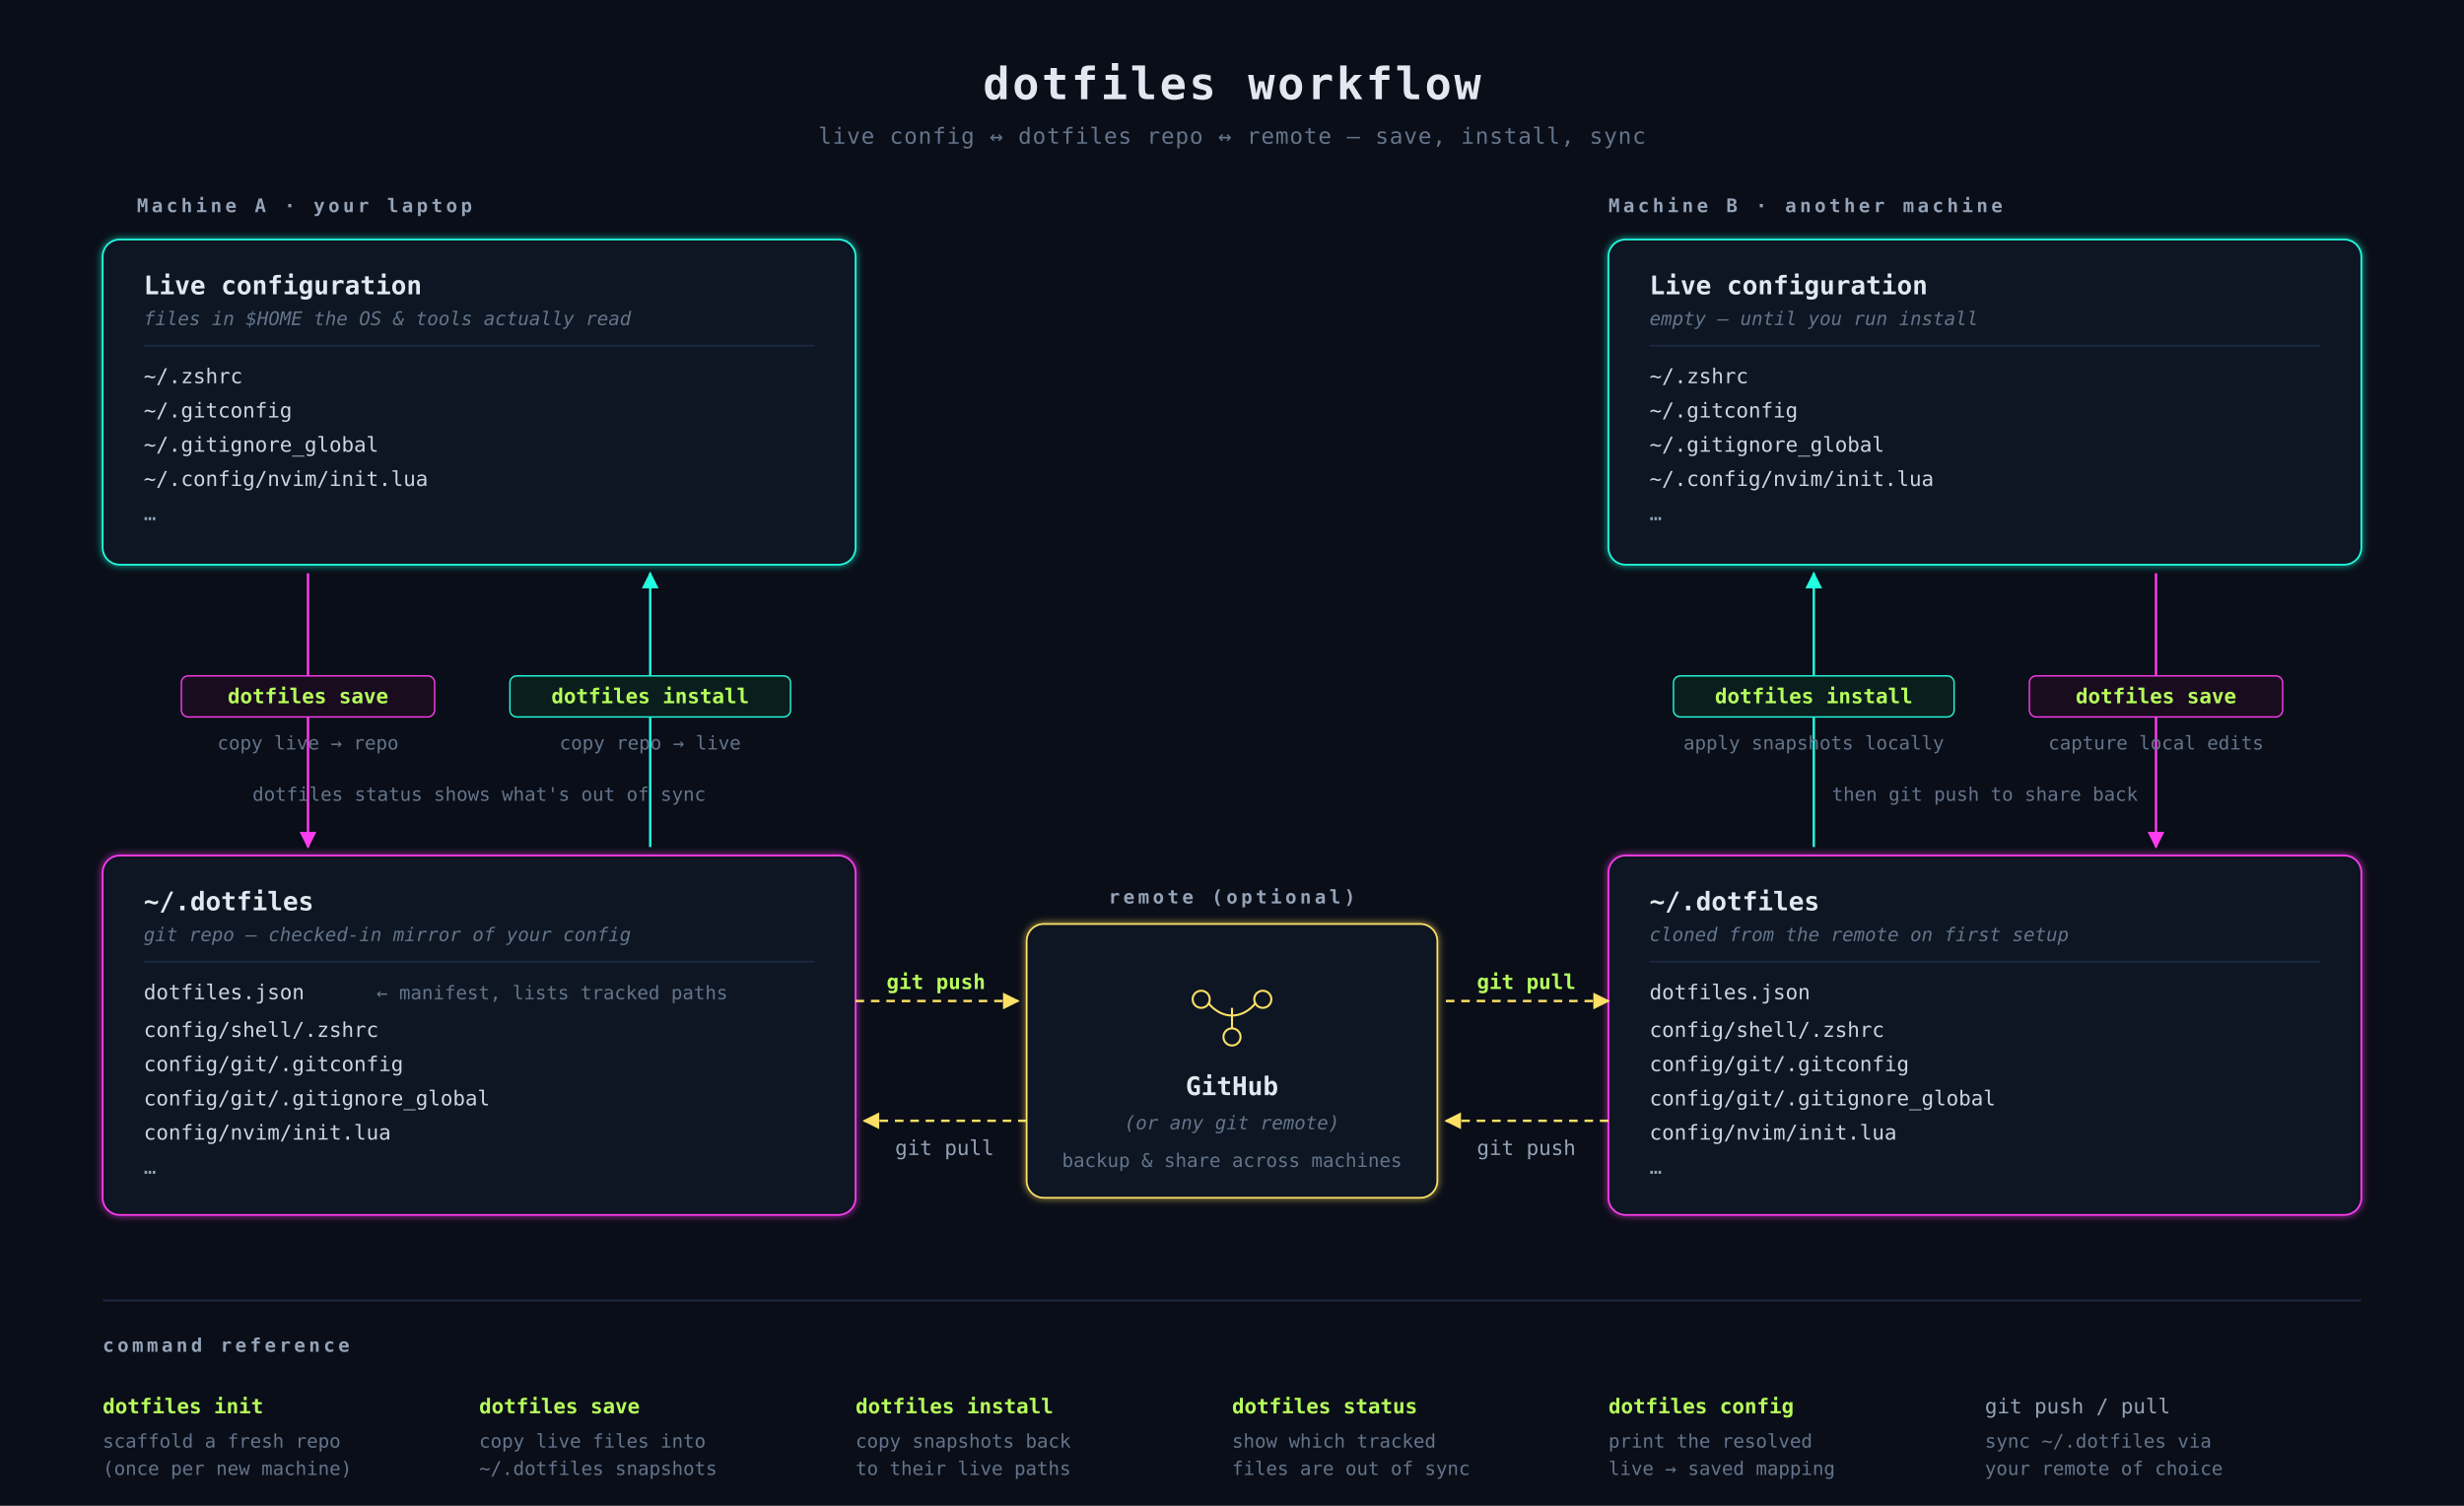
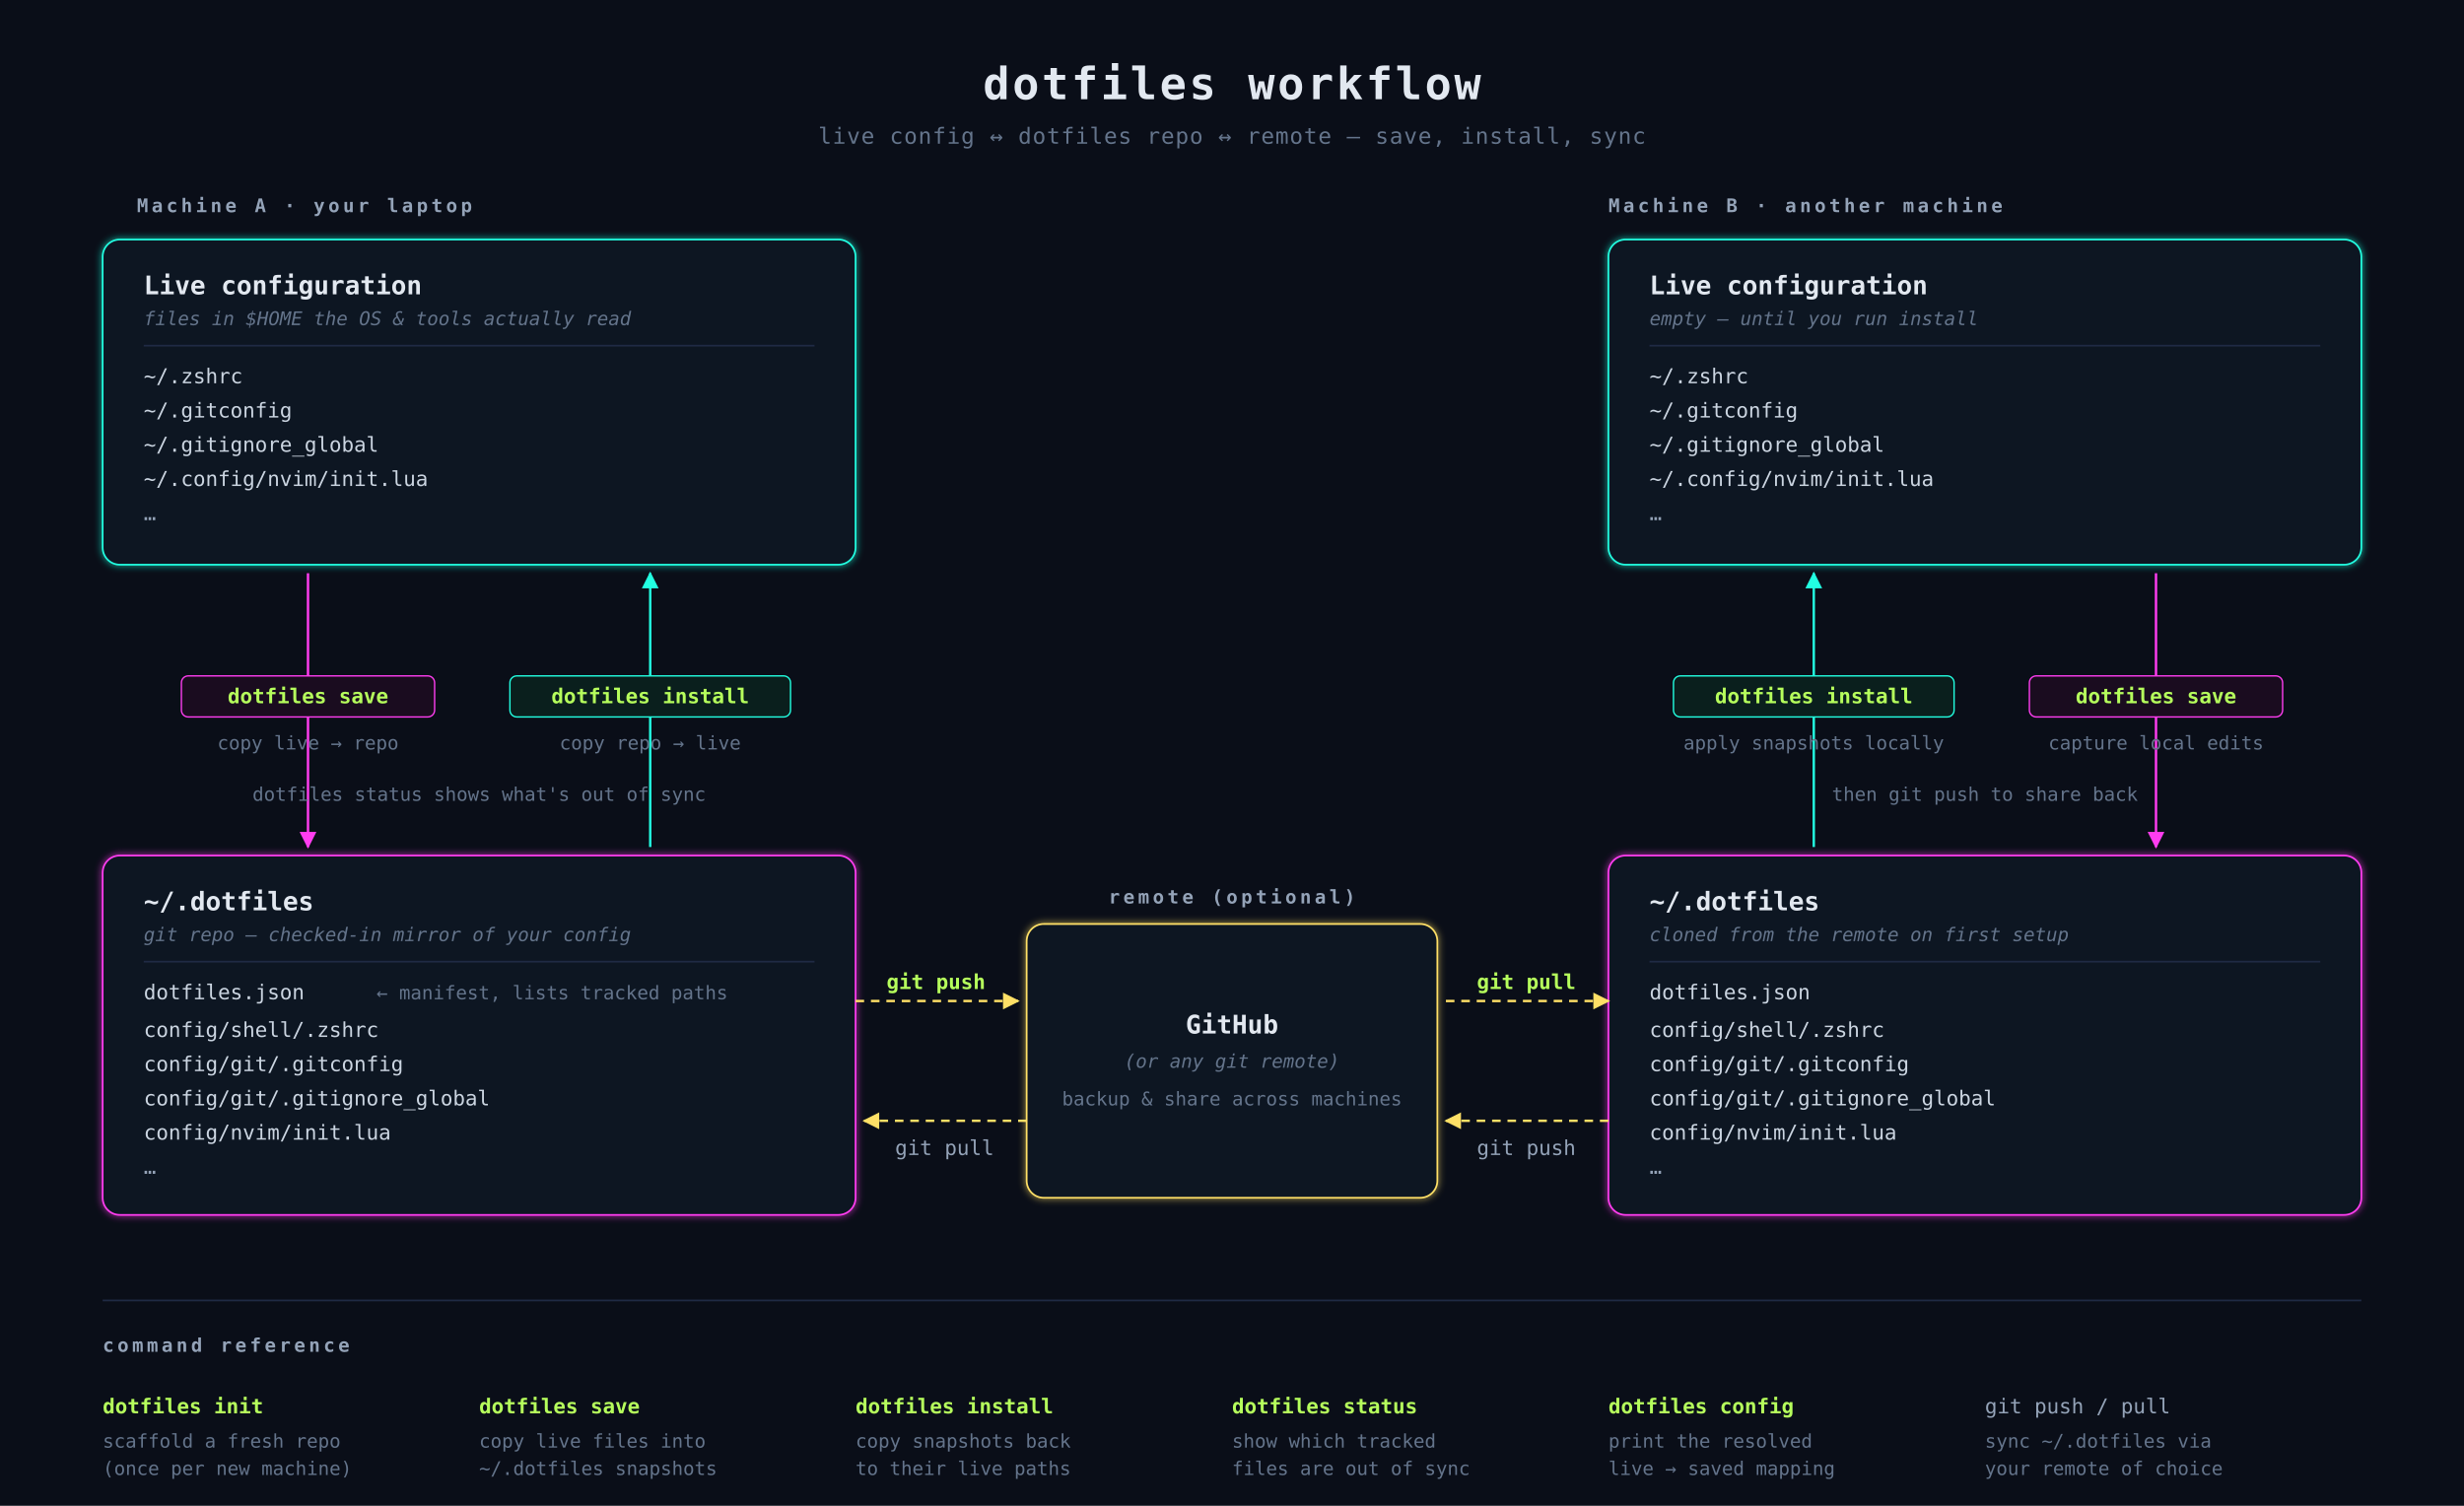
<svg xmlns="http://www.w3.org/2000/svg" viewBox="0 0 1440 880" font-family="ui-monospace, 'JetBrains Mono', 'SF Mono', Menlo, Consolas, monospace">
  <defs>
    <style>
      .bg            { fill: #0a0e18; }
      .frame         { fill: none; stroke-width: 1; }
      .frame-cyan    { stroke: #22ffe1; }
      .frame-pink    { stroke: #ff3df0; }
      .frame-yellow  { stroke: #ffe066; }
      .frame-dim     { stroke: #1f2a44; }
      .panel-fill    { fill: #0e1424; }

      .title         { fill: #e2e8f0; font-size: 26px; font-weight: 600; letter-spacing: 0.06em; }
      .subtitle      { fill: #64748b; font-size: 13px; letter-spacing: 0.04em; }
      .header        { fill: #94a3b8; font-size: 11px; font-weight: 600; letter-spacing: 0.18em; text-transform: uppercase; }
      .box-title     { fill: #e2e8f0; font-size: 15px; font-weight: 600; }
      .box-sub       { fill: #64748b; font-size: 11px; font-style: italic; }
      .item          { fill: #94a3b8; font-size: 12px; }
      .item-key      { fill: #cbd5e1; font-size: 12px; }
      .note          { fill: #64748b; font-size: 11px; }
      .arrow-label   { fill: #e2e8f0; font-size: 12px; font-weight: 500; }
      .cmd           { fill: #b6ff5c; font-size: 12px; font-weight: 600; }
      .cmd-mute      { fill: #94a3b8; font-size: 12px; }

      .line-cyan     { stroke: #22ffe1; stroke-width: 1.4; fill: none; }
      .line-pink     { stroke: #ff3df0; stroke-width: 1.4; fill: none; }
      .line-yellow   { stroke: #ffe066; stroke-width: 1.4; fill: none; stroke-dasharray: 5 4; }
      .line-mirror   { stroke: #475569; stroke-width: 1; fill: none; stroke-dasharray: 2 4; }
      .divider       { stroke: #1f2a44; stroke-width: 1; }
    </style>
    <filter id="soft-glow" x="-50%" y="-50%" width="200%" height="200%">
      <feGaussianBlur stdDeviation="2.2" result="b" />
      <feMerge>
        <feMergeNode in="b" />
        <feMergeNode in="SourceGraphic" />
      </feMerge>
    </filter>
    <marker id="arr-cyan" viewBox="0 0 10 10" refX="9" refY="5" markerWidth="7" markerHeight="7" orient="auto">
      <path d="M0,0 L10,5 L0,10 z" fill="#22ffe1" />
    </marker>
    <marker id="arr-pink" viewBox="0 0 10 10" refX="9" refY="5" markerWidth="7" markerHeight="7" orient="auto">
      <path d="M0,0 L10,5 L0,10 z" fill="#ff3df0" />
    </marker>
    <marker id="arr-yellow" viewBox="0 0 10 10" refX="9" refY="5" markerWidth="7" markerHeight="7" orient="auto">
      <path d="M0,0 L10,5 L0,10 z" fill="#ffe066" />
    </marker>
  </defs>
  <rect class="bg" width="1440" height="880" />
  <g>
    <text class="title" x="720" y="58" text-anchor="middle">dotfiles workflow</text>
    <text class="subtitle" x="720" y="84" text-anchor="middle">
      live config ↔ dotfiles repo ↔ remote — save, install, sync
    </text>
  </g>
  <g>
    <text class="header" x="80" y="124">Machine A · your laptop</text>
    <rect class="frame frame-cyan panel-fill" x="60" y="140" width="440" height="190" rx="10" filter="url(#soft-glow)" />
    <text class="box-title" x="84" y="172">Live configuration</text>
    <text class="box-sub" x="84" y="190">files in $HOME the OS &amp; tools actually read</text>
    <line class="divider" x1="84" y1="202" x2="476" y2="202" />
    <g>
      <text class="item-key" x="84" y="224">~/.zshrc</text>
      <text class="item-key" x="84" y="244">~/.gitconfig</text>
      <text class="item-key" x="84" y="264">~/.gitignore_global</text>
      <text class="item-key" x="84" y="284">~/.config/nvim/init.lua</text>
      <text class="item" x="84" y="304">…</text>
    </g>
    <rect class="frame frame-pink panel-fill" x="60" y="500" width="440" height="210" rx="10" filter="url(#soft-glow)" />
    <text class="box-title" x="84" y="532">~/.dotfiles</text>
    <text class="box-sub" x="84" y="550">git repo — checked-in mirror of your config</text>
    <line class="divider" x1="84" y1="562" x2="476" y2="562" />
    <g>
      <text class="item-key" x="84" y="584">dotfiles.json</text>
      <text class="note" x="220" y="584">← manifest, lists tracked paths</text>
      <text class="item-key" x="84" y="606">config/shell/.zshrc</text>
      <text class="item-key" x="84" y="626">config/git/.gitconfig</text>
      <text class="item-key" x="84" y="646">config/git/.gitignore_global</text>
      <text class="item-key" x="84" y="666">config/nvim/init.lua</text>
      <text class="item" x="84" y="686">…</text>
    </g>
    <line class="line-pink" x1="180" y1="335" x2="180" y2="495" marker-end="url(#arr-pink)" />
    <rect x="106" y="395" width="148" height="24" rx="4" fill="#1a0c1f" stroke="#ff3df0" stroke-width="0.8" />
    <text class="cmd" x="180" y="411" text-anchor="middle">dotfiles save</text>
    <text class="note" x="180" y="438" text-anchor="middle">copy live → repo</text>
    <line class="line-cyan" x1="380" y1="495" x2="380" y2="335" marker-end="url(#arr-cyan)" />
    <rect x="298" y="395" width="164" height="24" rx="4" fill="#0a1f1d" stroke="#22ffe1" stroke-width="0.8" />
    <text class="cmd" x="380" y="411" text-anchor="middle">dotfiles install</text>
    <text class="note" x="380" y="438" text-anchor="middle">copy repo → live</text>
    <text class="note" x="280" y="468" text-anchor="middle">dotfiles status shows what's out of sync</text>
  </g>
  <g>
    <text class="header" x="720" y="528" text-anchor="middle">remote (optional)</text>
    <rect class="frame frame-yellow panel-fill" x="600" y="540" width="240" height="160" rx="10" filter="url(#soft-glow)" />
-     <g transform="translate(720,584)" stroke="#ffe066" fill="none" stroke-width="1.2">
-       <circle cx="-18" cy="0" r="5" />
-       <circle cx="18" cy="0" r="5" />
-       <circle cx="0" cy="22" r="5" />
-       <path d="M -14,2 C -6,12 6,12 14,2" />
-       <path d="M 0,5 L 0,17" />
-     </g>
-     <text class="box-title" x="720" y="640" text-anchor="middle">GitHub</text>
-     <text class="box-sub" x="720" y="660" text-anchor="middle">(or any git remote)</text>
-     <text class="note" x="720" y="682" text-anchor="middle">backup &amp; share across machines</text>
+     <text class="box-title" x="720" y="604" text-anchor="middle">GitHub</text>
+     <text class="box-sub" x="720" y="624" text-anchor="middle">(or any git remote)</text>
+     <text class="note" x="720" y="646" text-anchor="middle">backup &amp; share across machines</text>
  </g>
  <g>
    <line class="line-yellow" x1="500" y1="585" x2="595" y2="585" marker-end="url(#arr-yellow)" />
    <text class="cmd" x="547" y="578" text-anchor="middle">git push</text>
    <line class="line-yellow" x1="600" y1="655" x2="505" y2="655" marker-end="url(#arr-yellow)" />
    <text class="cmd-mute" x="552" y="675" text-anchor="middle">git pull</text>
  </g>
  <g>
    <text class="header" x="940" y="124">Machine B · another machine</text>
    <rect class="frame frame-cyan panel-fill" x="940" y="140" width="440" height="190" rx="10" filter="url(#soft-glow)" />
    <text class="box-title" x="964" y="172">Live configuration</text>
    <text class="box-sub" x="964" y="190">empty — until you run install</text>
    <line class="divider" x1="964" y1="202" x2="1356" y2="202" />
    <g>
      <text class="item-key" x="964" y="224">~/.zshrc</text>
      <text class="item-key" x="964" y="244">~/.gitconfig</text>
      <text class="item-key" x="964" y="264">~/.gitignore_global</text>
      <text class="item-key" x="964" y="284">~/.config/nvim/init.lua</text>
      <text class="item" x="964" y="304">…</text>
    </g>
    <rect class="frame frame-pink panel-fill" x="940" y="500" width="440" height="210" rx="10" filter="url(#soft-glow)" />
    <text class="box-title" x="964" y="532">~/.dotfiles</text>
    <text class="box-sub" x="964" y="550">cloned from the remote on first setup</text>
    <line class="divider" x1="964" y1="562" x2="1356" y2="562" />
    <g>
      <text class="item-key" x="964" y="584">dotfiles.json</text>
      <text class="item-key" x="964" y="606">config/shell/.zshrc</text>
      <text class="item-key" x="964" y="626">config/git/.gitconfig</text>
      <text class="item-key" x="964" y="646">config/git/.gitignore_global</text>
      <text class="item-key" x="964" y="666">config/nvim/init.lua</text>
      <text class="item" x="964" y="686">…</text>
    </g>
    <line class="line-cyan" x1="1060" y1="495" x2="1060" y2="335" marker-end="url(#arr-cyan)" />
    <rect x="978" y="395" width="164" height="24" rx="4" fill="#0a1f1d" stroke="#22ffe1" stroke-width="0.8" />
    <text class="cmd" x="1060" y="411" text-anchor="middle">dotfiles install</text>
    <text class="note" x="1060" y="438" text-anchor="middle">apply snapshots locally</text>
    <line class="line-pink" x1="1260" y1="335" x2="1260" y2="495" marker-end="url(#arr-pink)" />
    <rect x="1186" y="395" width="148" height="24" rx="4" fill="#1a0c1f" stroke="#ff3df0" stroke-width="0.8" />
    <text class="cmd" x="1260" y="411" text-anchor="middle">dotfiles save</text>
    <text class="note" x="1260" y="438" text-anchor="middle">capture local edits</text>
    <text class="note" x="1160" y="468" text-anchor="middle">then git push to share back</text>
  </g>
  <g>
    <line class="line-yellow" x1="845" y1="585" x2="940" y2="585" marker-end="url(#arr-yellow)" />
    <text class="cmd" x="892" y="578" text-anchor="middle">git pull</text>
    <line class="line-yellow" x1="940" y1="655" x2="845" y2="655" marker-end="url(#arr-yellow)" />
    <text class="cmd-mute" x="892" y="675" text-anchor="middle">git push</text>
  </g>
  <g transform="translate(0,760)">
    <line class="divider" x1="60" y1="0" x2="1380" y2="0" />
    <text class="header" x="60" y="30">command reference</text>
    <g transform="translate(60,52)">
      <text class="cmd" x="0" y="14">dotfiles init</text>
      <text class="note" x="0" y="34">scaffold a fresh repo</text>
      <text class="note" x="0" y="50">(once per new machine)</text>
    </g>
    <g transform="translate(280,52)">
      <text class="cmd" x="0" y="14">dotfiles save</text>
      <text class="note" x="0" y="34">copy live files into</text>
      <text class="note" x="0" y="50">~/.dotfiles snapshots</text>
    </g>
    <g transform="translate(500,52)">
      <text class="cmd" x="0" y="14">dotfiles install</text>
      <text class="note" x="0" y="34">copy snapshots back</text>
      <text class="note" x="0" y="50">to their live paths</text>
    </g>
    <g transform="translate(720,52)">
      <text class="cmd" x="0" y="14">dotfiles status</text>
      <text class="note" x="0" y="34">show which tracked</text>
      <text class="note" x="0" y="50">files are out of sync</text>
    </g>
    <g transform="translate(940,52)">
      <text class="cmd" x="0" y="14">dotfiles config</text>
      <text class="note" x="0" y="34">print the resolved</text>
      <text class="note" x="0" y="50">live → saved mapping</text>
    </g>
    <g transform="translate(1160,52)">
      <text class="cmd-mute" x="0" y="14">git push / pull</text>
      <text class="note" x="0" y="34">sync ~/.dotfiles via</text>
      <text class="note" x="0" y="50">your remote of choice</text>
    </g>
  </g>
</svg>
